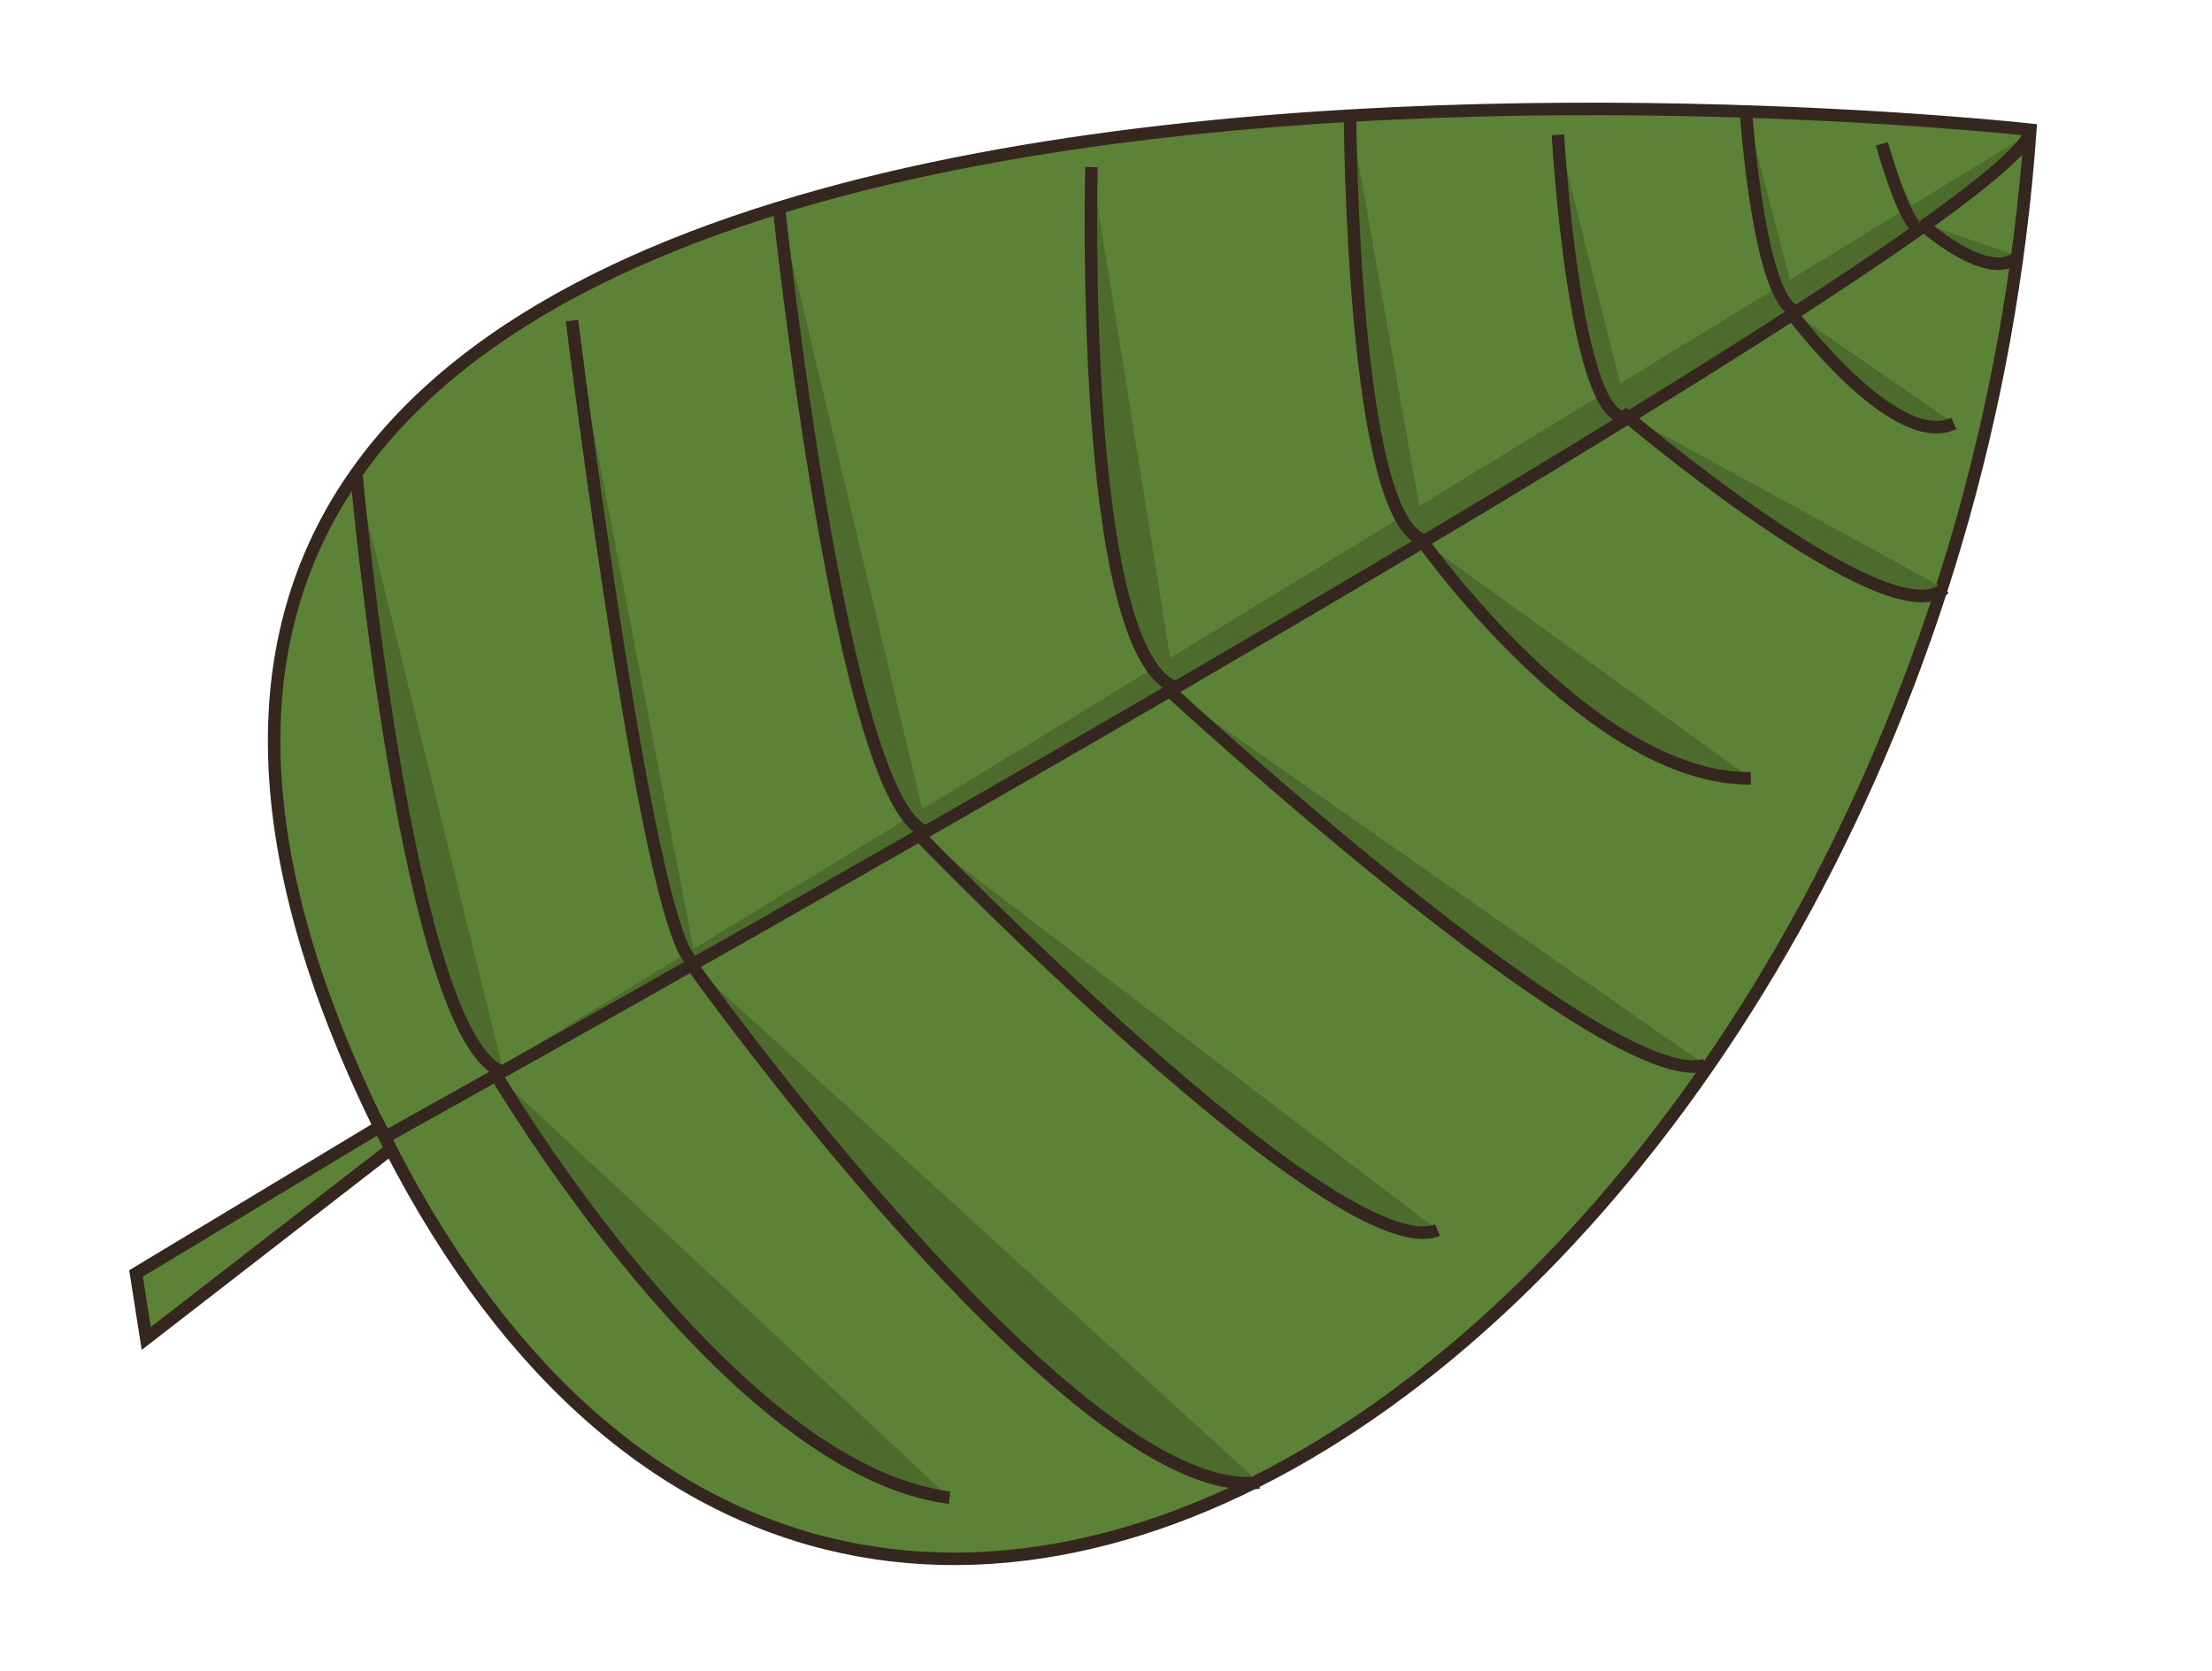
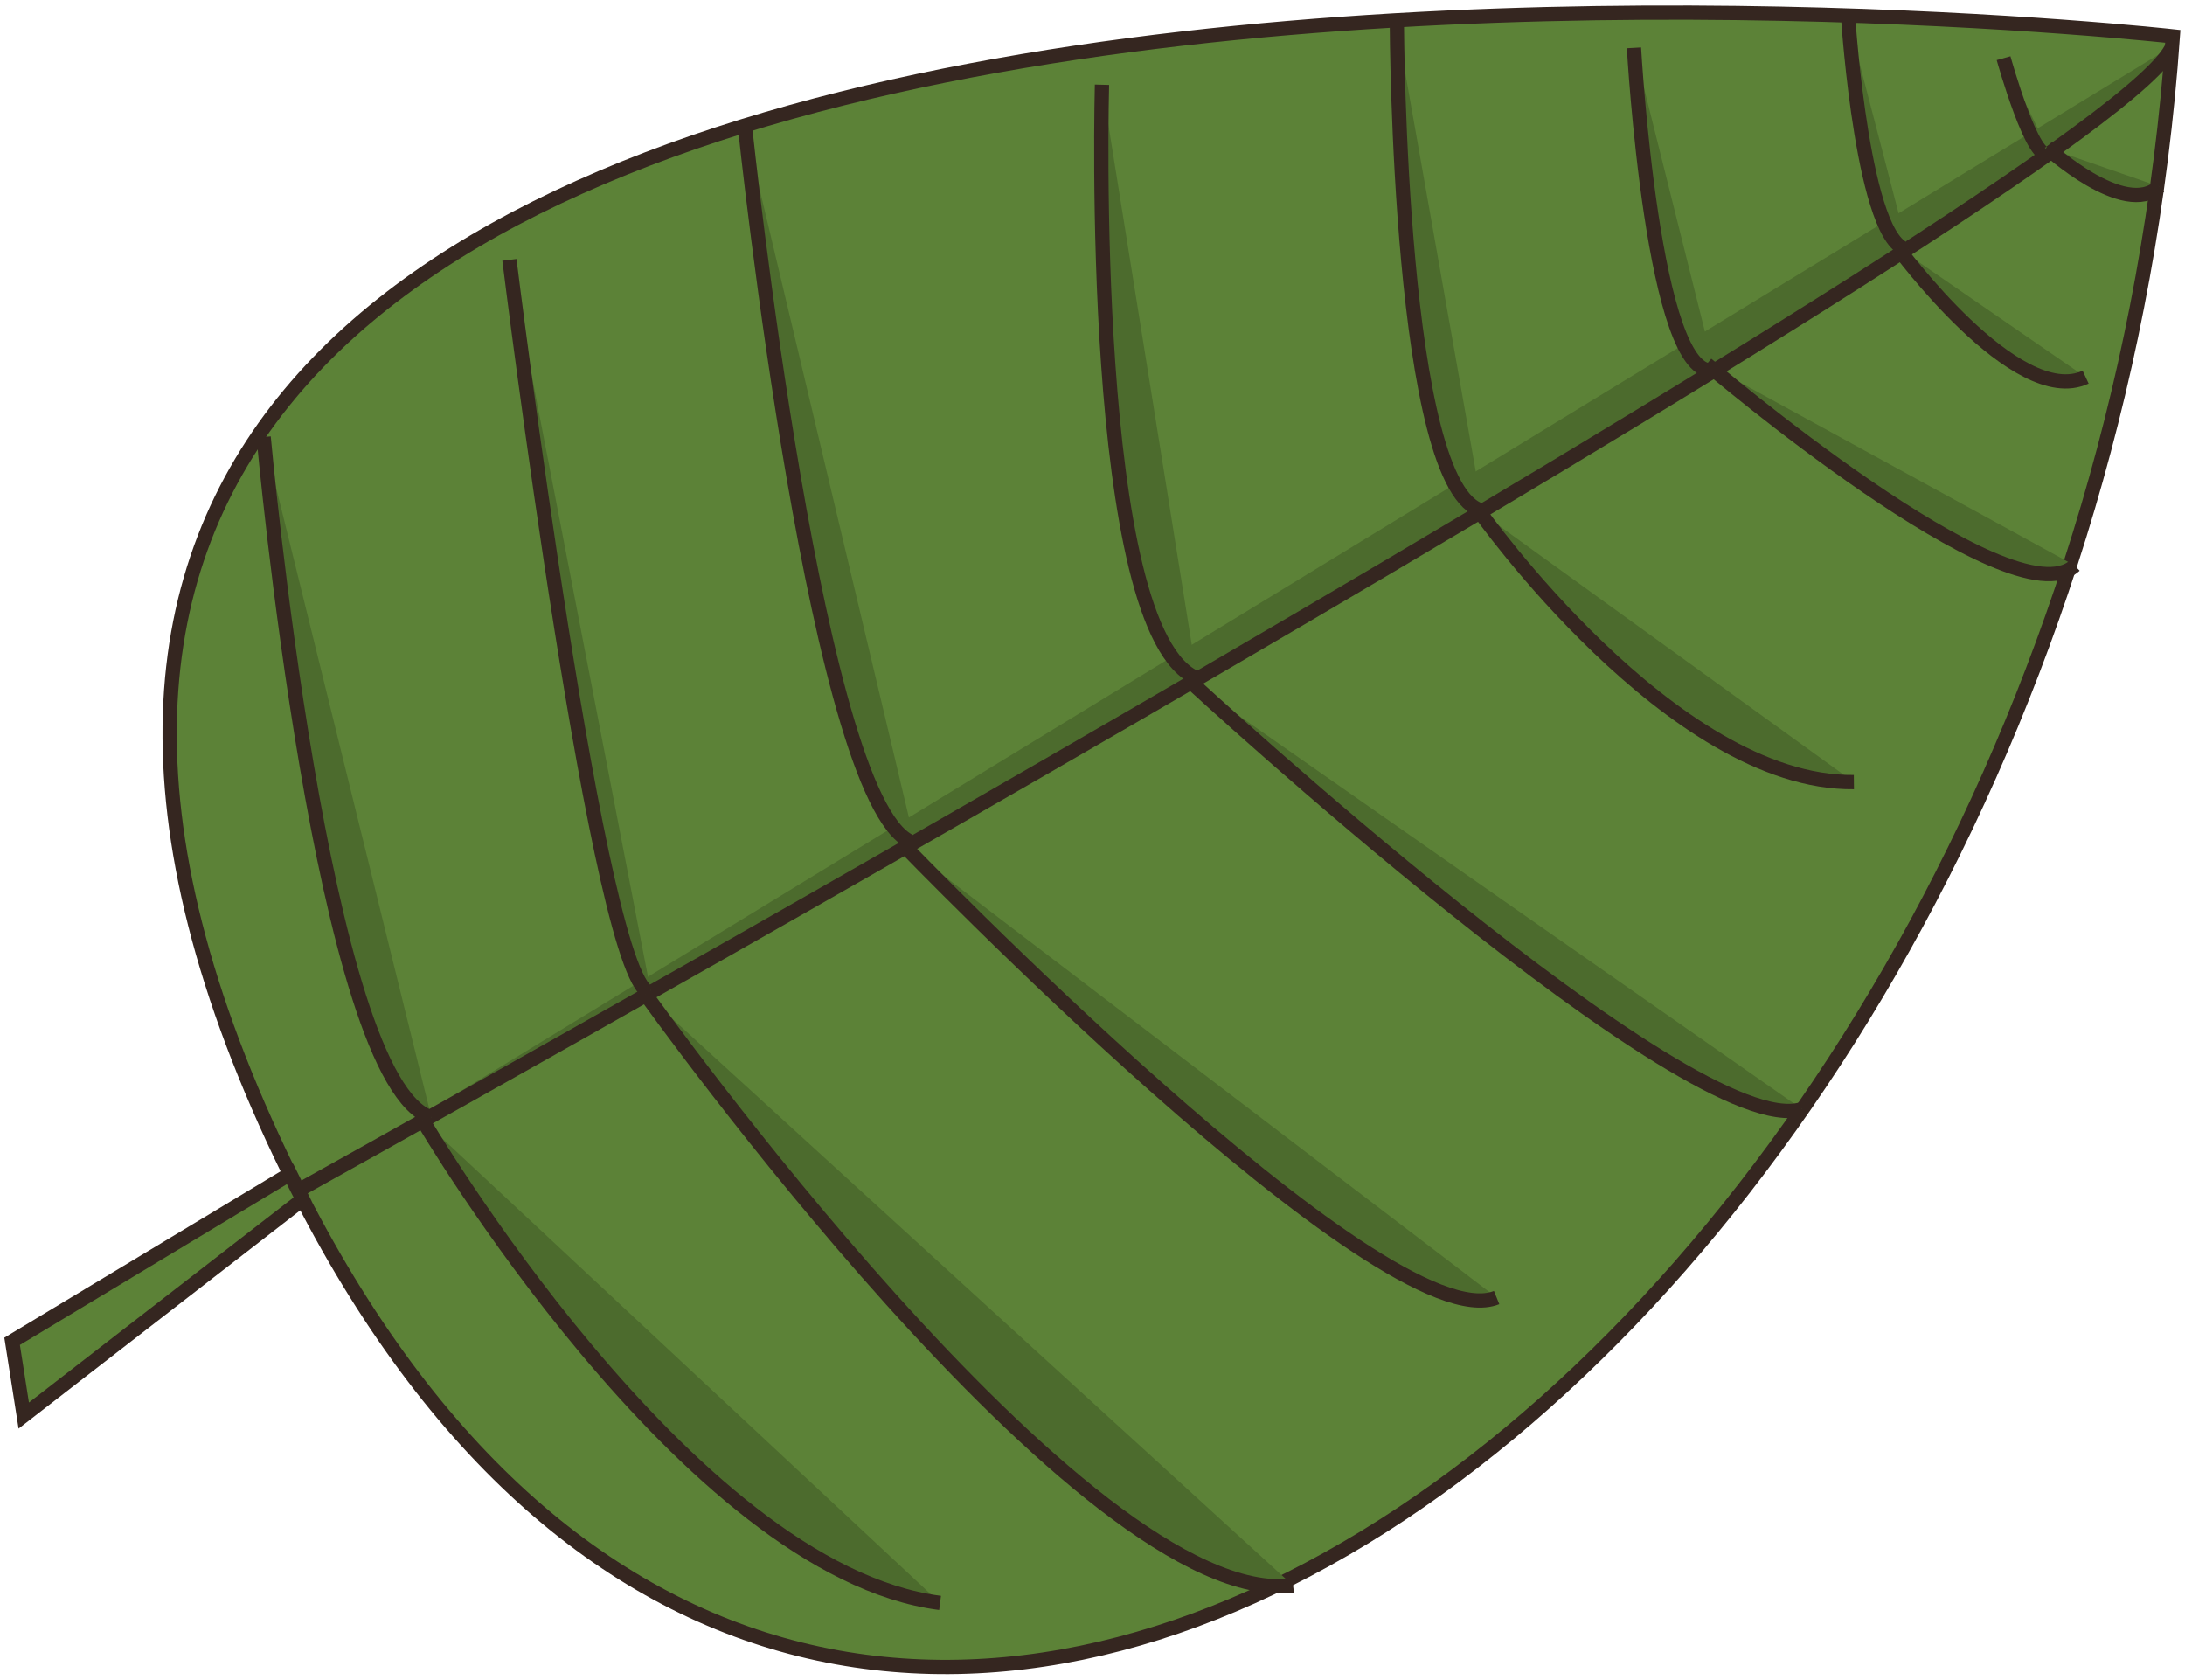
- <svg xmlns="http://www.w3.org/2000/svg" width="7.59mm" height="5.732mm" viewBox="0 0 7.59 5.732" version="1.1" id="svg1" xml:space="preserve">
+ <svg xmlns="http://www.w3.org/2000/svg" width="6.573mm" height="5.052mm" viewBox="0 0 6.573 5.052" version="1.1" id="svg1" xml:space="preserve">
  <defs id="defs1" />
-   <g id="layer6" transform="translate(115.9058,-49.99981)">
+   <g id="layer6" transform="translate(115.4755,-50.31855)">
    <g id="g33-3" transform="matrix(0.1716608,0,0,0.1716608,-95.21742,48.07982)">
-       <path id="path8-5" style="fill:#5c8237;fill-opacity:1;stroke:#352620;stroke-width:0.25;stroke-dasharray:none;stroke-opacity:1" d="m -79.935,13.779 c 0,0 -45.196,-5.032 -33.023,19.883 9.565,19.577 31.416,3.083 33.023,-19.883 z m -32.992,19.931 -4.873,2.935 0.204,1.301 4.89,-3.789 z" />
-       <g id="g28-6">
+       <path id="path8-5" style="fill:#5c8237;fill-opacity:1;stroke:#352620;stroke-width:0.25;stroke-dasharray:none;stroke-opacity:1" d="m -79.935,13.679 c 0,0 -45.196,-5.032 -33.023,19.883 9.565,19.577 31.416,3.083 33.023,-19.883 z m -32.992,19.931 -4.873,2.935 0.204,1.301 4.89,-3.789 z" />
+       <g id="g28-6" style="fill:#4c6b2d;fill-opacity:1">
        <path style="fill:#4c6b2d;fill-opacity:1;stroke:#352620;stroke-width:0.25;stroke-dasharray:none;stroke-opacity:1" d="m -112.824,33.922 c 0,0 31.965,-17.743 32.88,-20.072" id="path12-2" />
        <path style="fill:#4c6b2d;fill-opacity:1;stroke:#352620;stroke-width:0.25;stroke-dasharray:none;stroke-opacity:1" d="m -113.392,20.699 c 0,0 1.025,11.332 2.941,11.925" id="path13-9" />
        <path style="fill:#4c6b2d;fill-opacity:1;stroke:#352620;stroke-width:0.25;stroke-dasharray:none;stroke-opacity:1" d="m -109.085,17.595 c 0,0 1.592,12.869 2.482,12.842" id="path14-1" />
        <path style="fill:#4c6b2d;fill-opacity:1;stroke:#352620;stroke-width:0.25;stroke-dasharray:none;stroke-opacity:1" d="m -104.954,15.288 c 0,0 1.276,12.137 2.977,12.529" id="path15-2" />
        <path style="fill:#4c6b2d;fill-opacity:1;stroke:#352620;stroke-width:0.25;stroke-dasharray:none;stroke-opacity:1" d="m -98.701,14.526 c 0,0 -0.262,9.618 1.668,10.403" id="path16-7" />
        <path style="fill:#4c6b2d;fill-opacity:1;stroke:#352620;stroke-width:0.25;stroke-dasharray:none;stroke-opacity:1" d="m -93.533,13.488 c 0,0 0.033,8.178 1.505,8.505" id="path17-0" />
        <path style="fill:#4c6b2d;fill-opacity:1;stroke:#352620;stroke-width:0.25;stroke-dasharray:none;stroke-opacity:1" d="m -89.378,13.88 c 0,0 0.332,5.877 1.412,5.648" id="path18-9" />
        <path style="fill:#4c6b2d;fill-opacity:1;stroke:#352620;stroke-width:0.25;stroke-dasharray:none;stroke-opacity:1" d="m -85.621,13.396 c 0,0 0.262,3.926 1.047,4.024" id="path19-3" />
        <path style="fill:#4c6b2d;fill-opacity:1;stroke:#352620;stroke-width:0.25;stroke-dasharray:none;stroke-opacity:1" d="m -82.901,14.061 c 0,0 0.531,1.912 0.808,1.661" id="path20-6" />
        <path style="fill:#4c6b2d;fill-opacity:1;stroke:#352620;stroke-width:0.25;stroke-dasharray:none;stroke-opacity:1" d="m -110.608,32.666 c 0,0 4.63,7.894 9.07,8.463" id="path21-0" />
        <path style="fill:#4c6b2d;fill-opacity:1;stroke:#352620;stroke-width:0.25;stroke-dasharray:none;stroke-opacity:1" d="m -106.699,30.465 c 0,0 7.704,10.816 11.347,10.36" id="path22-6" />
        <path style="fill:#4c6b2d;fill-opacity:1;stroke:#352620;stroke-width:0.25;stroke-dasharray:none;stroke-opacity:1" d="m -102.183,27.847 c 0,0 8.425,8.728 10.398,7.931" id="path23-2" />
        <path style="fill:#4c6b2d;fill-opacity:1;stroke:#352620;stroke-width:0.25;stroke-dasharray:none;stroke-opacity:1" d="m -97.136,25 c 0,0 8.766,8.083 10.702,7.476" id="path24-6" />
        <path style="fill:#4c6b2d;fill-opacity:1;stroke:#352620;stroke-width:0.25;stroke-dasharray:none;stroke-opacity:1" d="m -92.089,22.002 c 0,0 3.378,4.782 6.565,4.744" id="path25-1" />
        <path style="fill:#4c6b2d;fill-opacity:1;stroke:#352620;stroke-width:0.25;stroke-dasharray:none;stroke-opacity:1" d="m -88.104,19.422 c 0,0 5.351,4.554 6.451,3.529" id="path26-8" />
        <path style="fill:#4c6b2d;fill-opacity:1;stroke:#352620;stroke-width:0.25;stroke-dasharray:none;stroke-opacity:1" d="m -84.765,17.373 c 0,0 2.087,2.846 3.302,2.277" id="path27-7" />
        <path style="fill:#4c6b2d;fill-opacity:1;stroke:#352620;stroke-width:0.25;stroke-dasharray:none;stroke-opacity:1" d="m -82.146,15.627 c 0,0 1.366,1.252 1.973,0.683" id="path28-9" />
      </g>
    </g>
  </g>
</svg>
